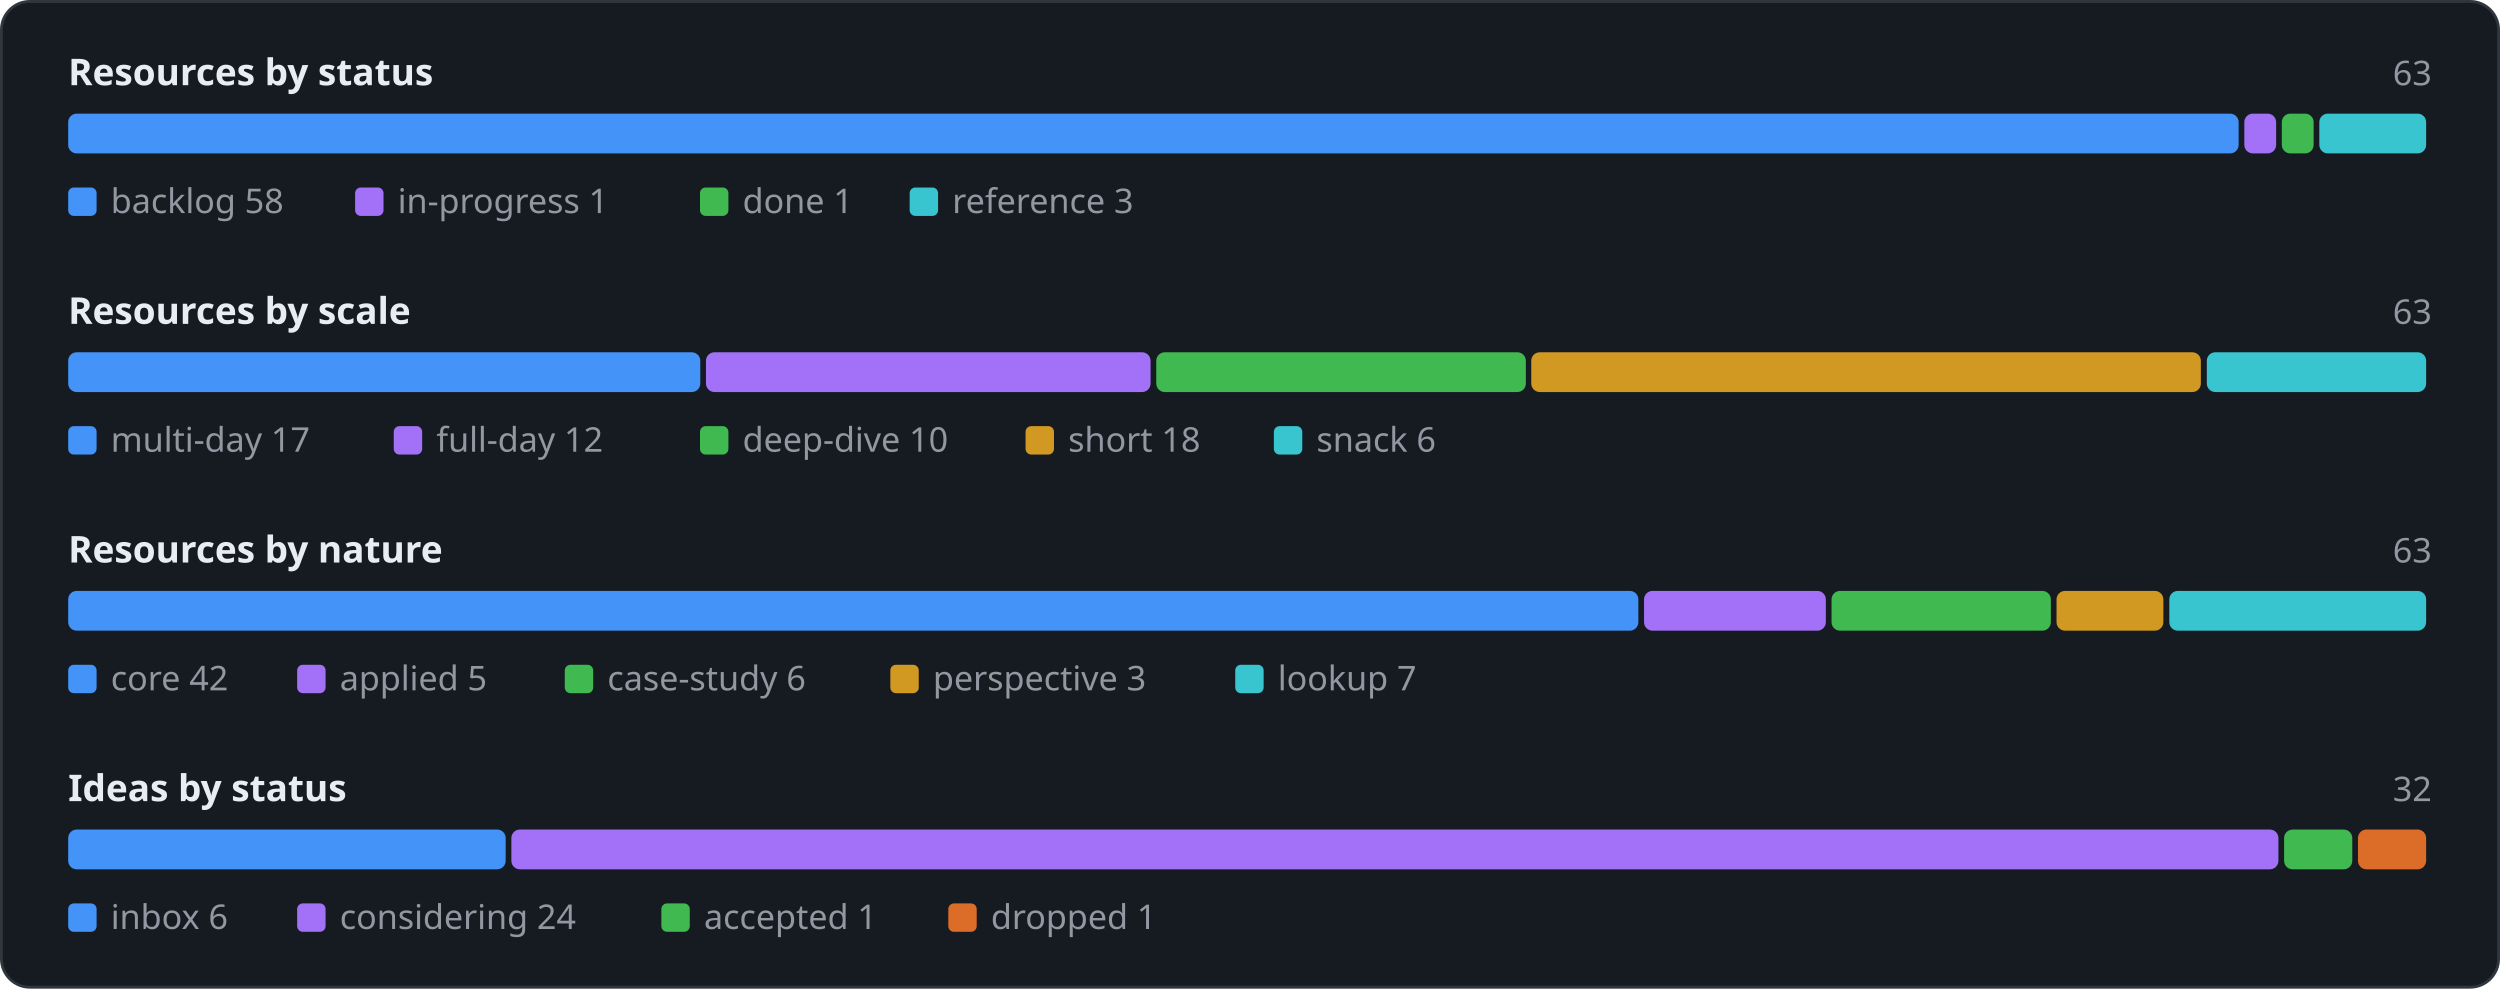
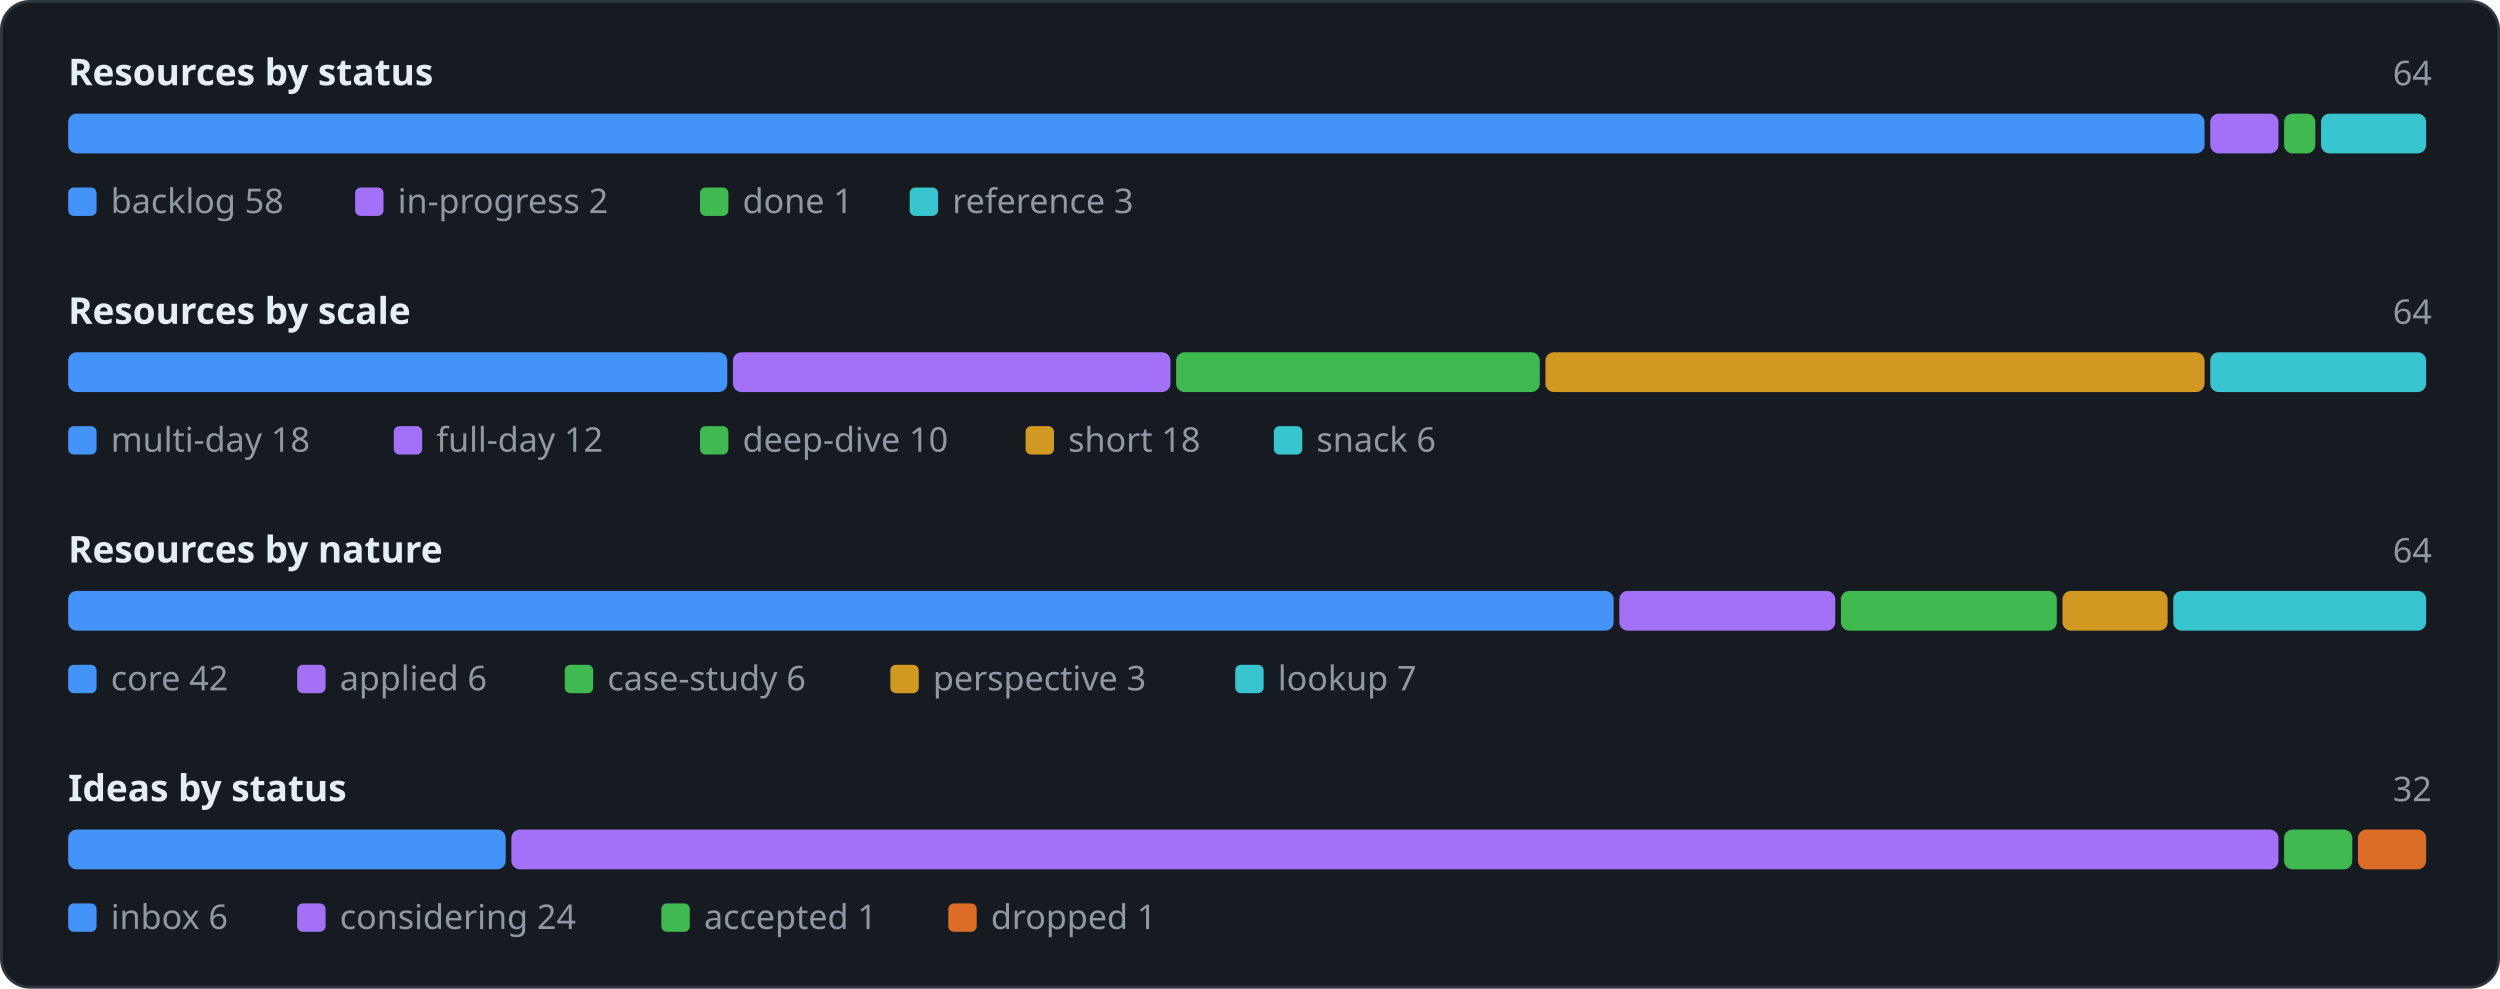
<svg xmlns="http://www.w3.org/2000/svg" width="880" height="348" viewBox="0 0 880 348" font-family="-apple-system, BlinkMacSystemFont, 'Segoe UI', 'Noto Sans', Helvetica, Arial, sans-serif">
  <rect x="0.5" y="0.5" width="879" height="347" rx="10" fill="#161b22" stroke="#30363d" />
  <text x="24" y="30" fill="#e6edf3" font-size="13" font-weight="600" text-anchor="start">Resources by status</text>
-   <text x="856" y="30" fill="#9198a1" font-size="12" font-weight="400" text-anchor="end">63</text>
-   <rect x="24.0" y="40" width="764" height="14" rx="3" fill="#4493f8" />
-   <rect x="790.0" y="40" width="11.2" height="14" rx="3" fill="#a371f7" />
-   <rect x="803.2" y="40" width="11.2" height="14" rx="3" fill="#3fb950" />
-   <rect x="816.4" y="40" width="37.6" height="14" rx="3" fill="#39c5cf" />
+   <text x="856" y="30" fill="#9198a1" font-size="12" font-weight="400" text-anchor="end">64</text>
+   <rect x="24.0" y="40" width="752" height="14" rx="3" fill="#4493f8" />
+   <rect x="778.0" y="40" width="24" height="14" rx="3" fill="#a371f7" />
+   <rect x="804.0" y="40" width="11" height="14" rx="3" fill="#3fb950" />
+   <rect x="817.0" y="40" width="37" height="14" rx="3" fill="#39c5cf" />
  <rect x="24" y="66" width="10" height="10" rx="2" fill="#4493f8" />
  <text x="39" y="75" fill="#9198a1" font-size="12" font-weight="400" text-anchor="start">backlog 58</text>
  <rect x="125" y="66" width="10" height="10" rx="2" fill="#a371f7" />
-   <text x="140" y="75" fill="#9198a1" font-size="12" font-weight="400" text-anchor="start">in-progress 1</text>
+   <text x="140" y="75" fill="#9198a1" font-size="12" font-weight="400" text-anchor="start">in-progress 2</text>
  <rect x="246.4" y="66" width="10" height="10" rx="2" fill="#3fb950" />
  <text x="261.4" y="75" fill="#9198a1" font-size="12" font-weight="400" text-anchor="start">done 1</text>
  <rect x="320.2" y="66" width="10" height="10" rx="2" fill="#39c5cf" />
  <text x="335.2" y="75" fill="#9198a1" font-size="12" font-weight="400" text-anchor="start">reference 3</text>
  <text x="24" y="114" fill="#e6edf3" font-size="13" font-weight="600" text-anchor="start">Resources by scale</text>
-   <text x="856" y="114" fill="#9198a1" font-size="12" font-weight="400" text-anchor="end">63</text>
-   <rect x="24.0" y="124" width="222.5" height="14" rx="3" fill="#4493f8" />
-   <rect x="248.5" y="124" width="156.5" height="14" rx="3" fill="#a371f7" />
-   <rect x="407.0" y="124" width="130.1" height="14" rx="3" fill="#3fb950" />
-   <rect x="539.0" y="124" width="235.7" height="14" rx="3" fill="#d29922" />
-   <rect x="776.8" y="124" width="77.2" height="14" rx="3" fill="#39c5cf" />
+   <text x="856" y="114" fill="#9198a1" font-size="12" font-weight="400" text-anchor="end">64</text>
+   <rect x="24.0" y="124" width="232" height="14" rx="3" fill="#4493f8" />
+   <rect x="258.0" y="124" width="154" height="14" rx="3" fill="#a371f7" />
+   <rect x="414.0" y="124" width="128" height="14" rx="3" fill="#3fb950" />
+   <rect x="544.0" y="124" width="232" height="14" rx="3" fill="#d29922" />
+   <rect x="778.0" y="124" width="76" height="14" rx="3" fill="#39c5cf" />
  <rect x="24" y="150" width="10" height="10" rx="2" fill="#4493f8" />
-   <text x="39" y="159" fill="#9198a1" font-size="12" font-weight="400" text-anchor="start">multi-day 17</text>
+   <text x="39" y="159" fill="#9198a1" font-size="12" font-weight="400" text-anchor="start">multi-day 18</text>
  <rect x="138.6" y="150" width="10" height="10" rx="2" fill="#a371f7" />
  <text x="153.6" y="159" fill="#9198a1" font-size="12" font-weight="400" text-anchor="start">full-day 12</text>
  <rect x="246.4" y="150" width="10" height="10" rx="2" fill="#3fb950" />
  <text x="261.4" y="159" fill="#9198a1" font-size="12" font-weight="400" text-anchor="start">deep-dive 10</text>
  <rect x="361" y="150" width="10" height="10" rx="2" fill="#d29922" />
  <text x="376" y="159" fill="#9198a1" font-size="12" font-weight="400" text-anchor="start">short 18</text>
  <rect x="448.4" y="150" width="10" height="10" rx="2" fill="#39c5cf" />
  <text x="463.4" y="159" fill="#9198a1" font-size="12" font-weight="400" text-anchor="start">snack 6</text>
  <text x="24" y="198" fill="#e6edf3" font-size="13" font-weight="600" text-anchor="start">Resources by nature</text>
-   <text x="856" y="198" fill="#9198a1" font-size="12" font-weight="400" text-anchor="end">63</text>
-   <rect x="24.0" y="208" width="552.7" height="14" rx="3" fill="#4493f8" />
-   <rect x="578.7" y="208" width="64" height="14" rx="3" fill="#a371f7" />
-   <rect x="644.7" y="208" width="77.2" height="14" rx="3" fill="#3fb950" />
-   <rect x="723.9" y="208" width="37.6" height="14" rx="3" fill="#d29922" />
-   <rect x="763.6" y="208" width="90.4" height="14" rx="3" fill="#39c5cf" />
+   <text x="856" y="198" fill="#9198a1" font-size="12" font-weight="400" text-anchor="end">64</text>
+   <rect x="24.0" y="208" width="544" height="14" rx="3" fill="#4493f8" />
+   <rect x="570.0" y="208" width="76" height="14" rx="3" fill="#a371f7" />
+   <rect x="648.0" y="208" width="76" height="14" rx="3" fill="#3fb950" />
+   <rect x="726.0" y="208" width="37" height="14" rx="3" fill="#d29922" />
+   <rect x="765.0" y="208" width="89" height="14" rx="3" fill="#39c5cf" />
  <rect x="24" y="234" width="10" height="10" rx="2" fill="#4493f8" />
  <text x="39" y="243" fill="#9198a1" font-size="12" font-weight="400" text-anchor="start">core 42</text>
  <rect x="104.6" y="234" width="10" height="10" rx="2" fill="#a371f7" />
-   <text x="119.6" y="243" fill="#9198a1" font-size="12" font-weight="400" text-anchor="start">applied 5</text>
+   <text x="119.6" y="243" fill="#9198a1" font-size="12" font-weight="400" text-anchor="start">applied 6</text>
  <rect x="198.8" y="234" width="10" height="10" rx="2" fill="#3fb950" />
  <text x="213.8" y="243" fill="#9198a1" font-size="12" font-weight="400" text-anchor="start">case-study 6</text>
  <rect x="313.4" y="234" width="10" height="10" rx="2" fill="#d29922" />
  <text x="328.4" y="243" fill="#9198a1" font-size="12" font-weight="400" text-anchor="start">perspective 3</text>
  <rect x="434.8" y="234" width="10" height="10" rx="2" fill="#39c5cf" />
  <text x="449.8" y="243" fill="#9198a1" font-size="12" font-weight="400" text-anchor="start">lookup 7</text>
  <text x="24" y="282" fill="#e6edf3" font-size="13" font-weight="600" text-anchor="start">Ideas by status</text>
  <text x="856" y="282" fill="#9198a1" font-size="12" font-weight="400" text-anchor="end">32</text>
  <rect x="24.0" y="292" width="154" height="14" rx="3" fill="#4493f8" />
  <rect x="180.0" y="292" width="622" height="14" rx="3" fill="#a371f7" />
  <rect x="804.0" y="292" width="24" height="14" rx="3" fill="#3fb950" />
  <rect x="830.0" y="292" width="24" height="14" rx="3" fill="#db6d28" />
  <rect x="24" y="318" width="10" height="10" rx="2" fill="#4493f8" />
  <text x="39" y="327" fill="#9198a1" font-size="12" font-weight="400" text-anchor="start">inbox 6</text>
  <rect x="104.6" y="318" width="10" height="10" rx="2" fill="#a371f7" />
  <text x="119.6" y="327" fill="#9198a1" font-size="12" font-weight="400" text-anchor="start">considering 24</text>
  <rect x="232.8" y="318" width="10" height="10" rx="2" fill="#3fb950" />
  <text x="247.8" y="327" fill="#9198a1" font-size="12" font-weight="400" text-anchor="start">accepted 1</text>
  <rect x="333.8" y="318" width="10" height="10" rx="2" fill="#db6d28" />
  <text x="348.8" y="327" fill="#9198a1" font-size="12" font-weight="400" text-anchor="start">dropped 1</text>
</svg>
